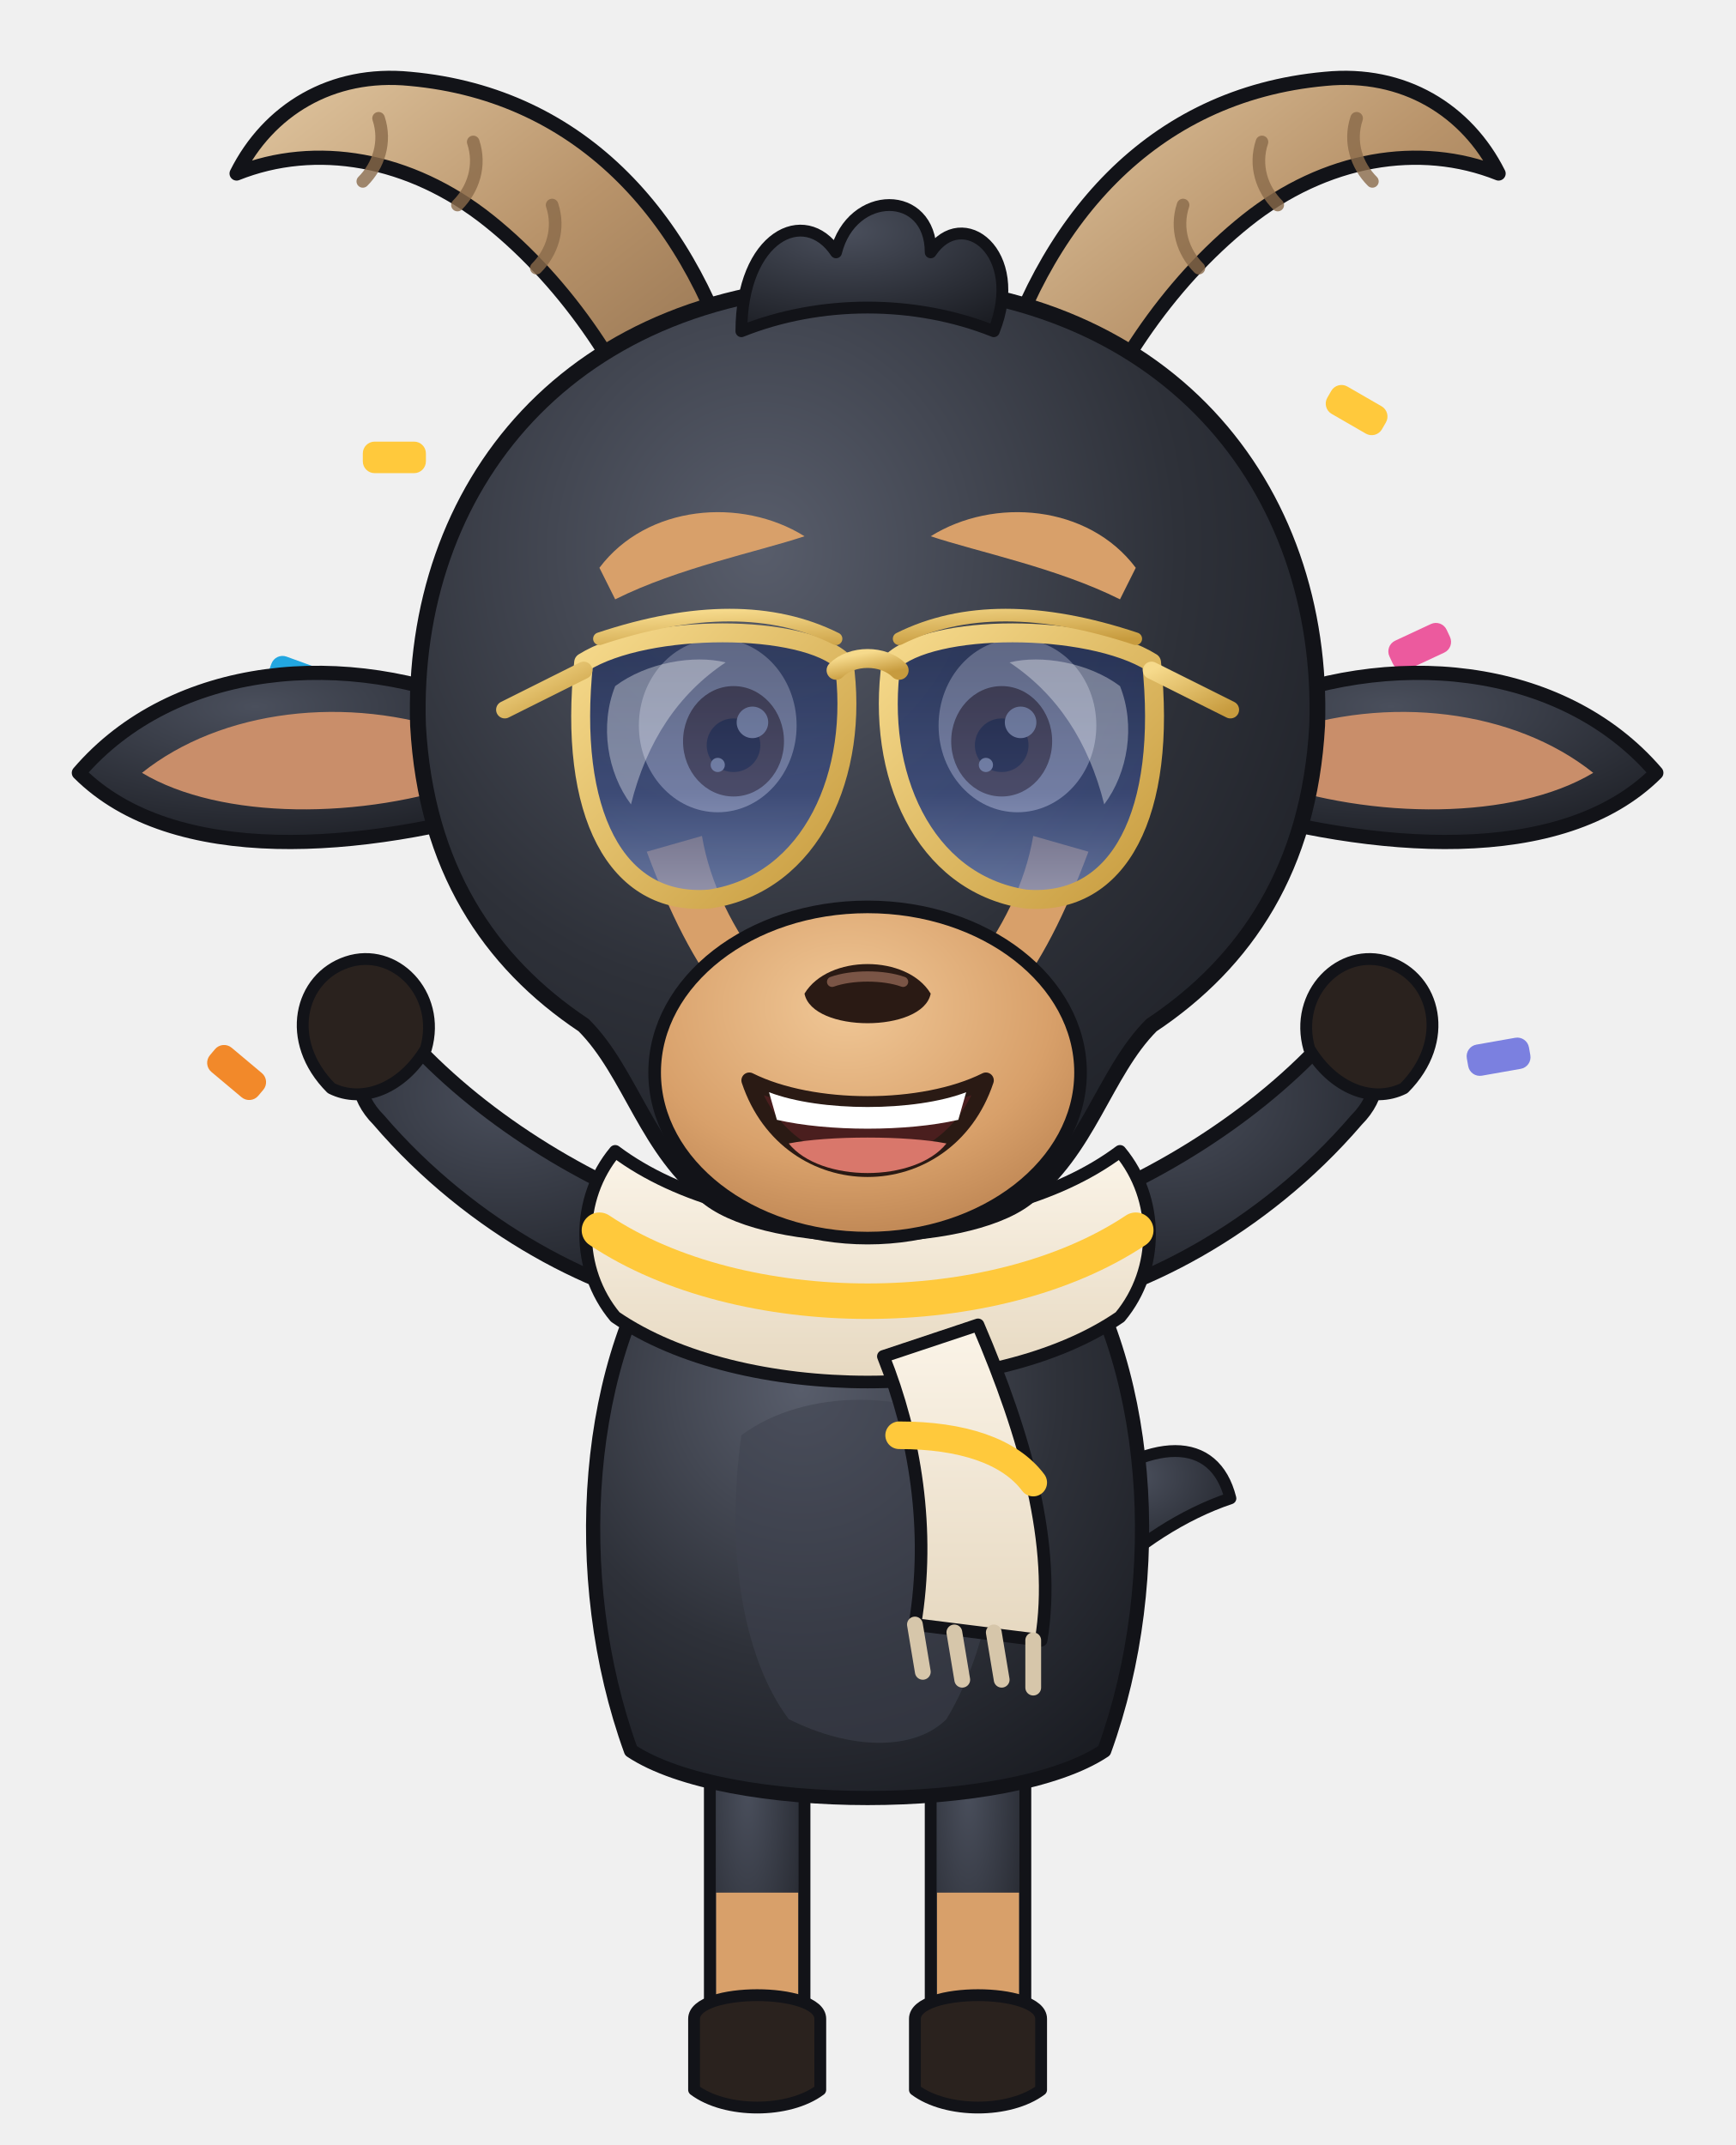
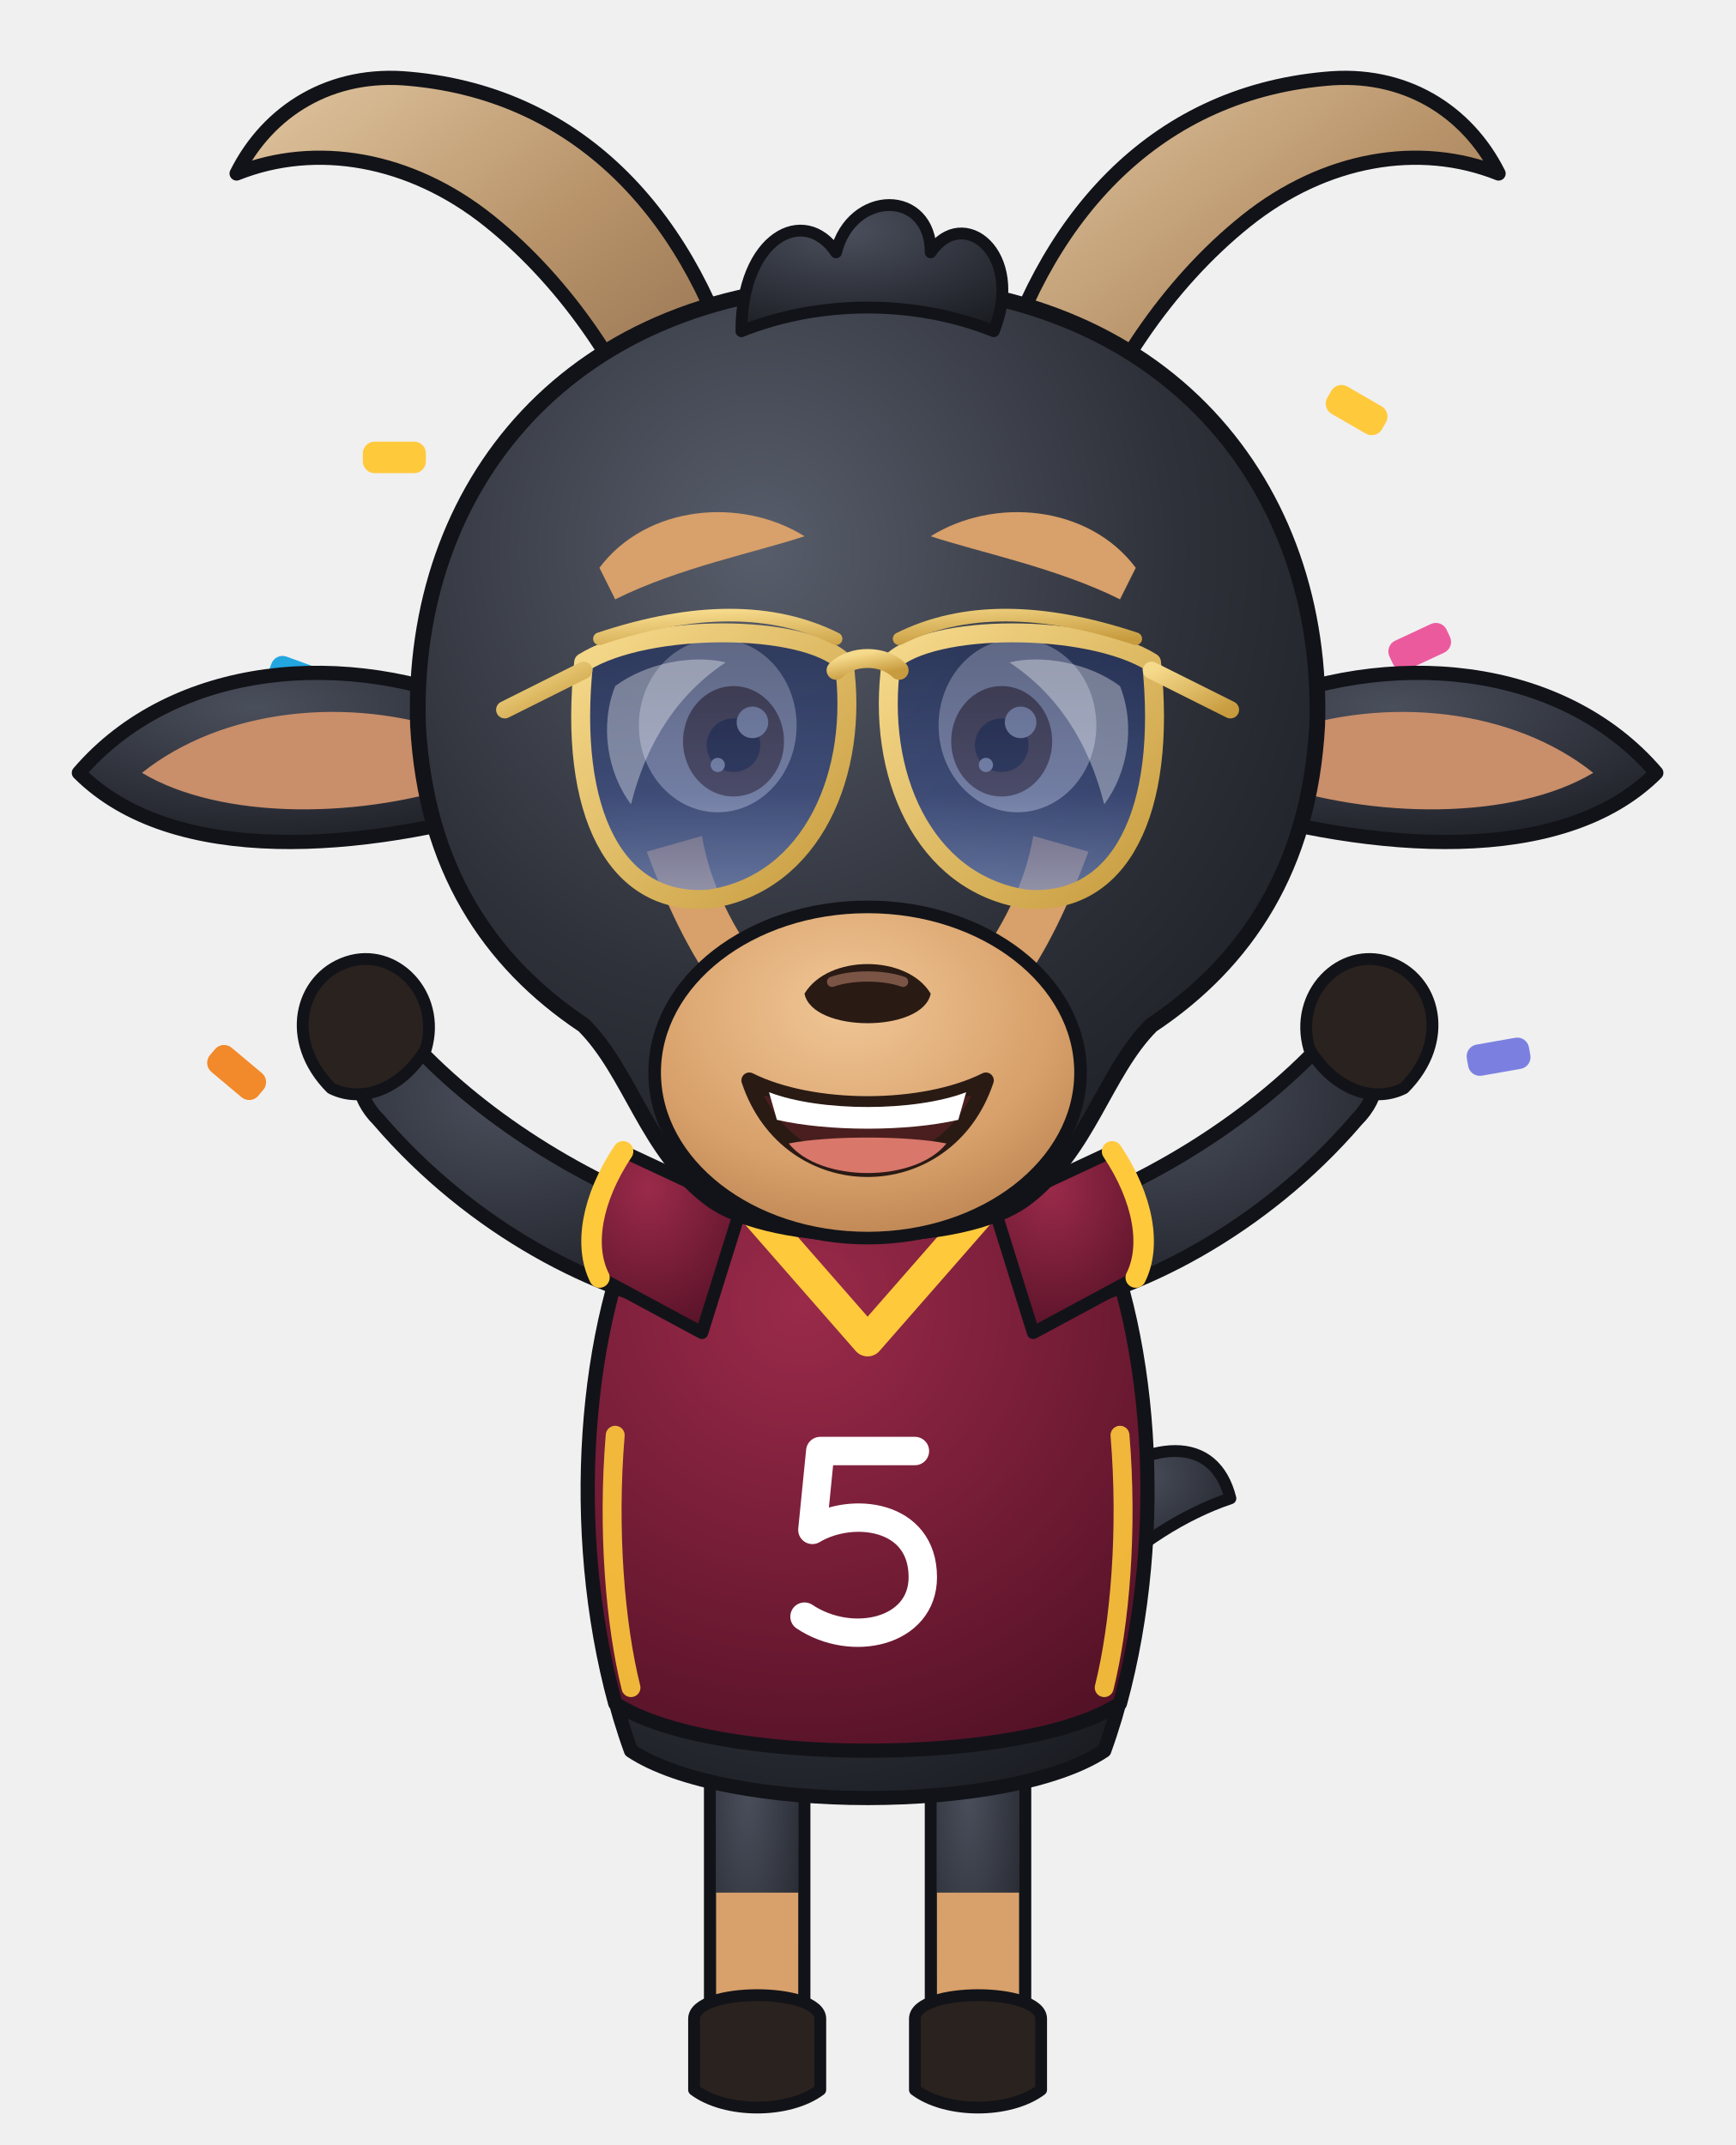
<svg xmlns="http://www.w3.org/2000/svg" viewBox="10 14 220 272" role="img" aria-label="Chivo de aPrueba">
  <defs>
    <radialGradient id="coat" cx="0.38" cy="0.28" r="0.85">
      <stop offset="0" stop-color="#585D6B" />
      <stop offset="0.55" stop-color="#2E3139" />
      <stop offset="1" stop-color="#191B21" />
    </radialGradient>
    <radialGradient id="coatB" cx="0.4" cy="0.2" r="0.9">
      <stop offset="0" stop-color="#4A4F5C" />
      <stop offset="1" stop-color="#1B1D23" />
    </radialGradient>
    <linearGradient id="horn" x1="0" y1="0" x2="1" y2="1">
      <stop offset="0" stop-color="#E2C8A2" />
      <stop offset="0.5" stop-color="#B8936A" />
      <stop offset="1" stop-color="#8A6A4A" />
    </linearGradient>
    <radialGradient id="tan" cx="0.45" cy="0.3" r="0.8">
      <stop offset="0" stop-color="#F0C796" />
      <stop offset="0.6" stop-color="#D8A06A" />
      <stop offset="1" stop-color="#B57D4C" />
    </radialGradient>
    <linearGradient id="lens" x1="0" y1="0" x2="0" y2="1">
      <stop offset="0" stop-color="#22305A" />
      <stop offset="0.6" stop-color="#3D4F86" />
      <stop offset="1" stop-color="#7A8FC4" />
    </linearGradient>
-     <linearGradient id="scarf" x1="0" y1="0" x2="0" y2="1">
-       <stop offset="0" stop-color="#FBF4E8" />
-       <stop offset="1" stop-color="#E6D8C0" />
-     </linearGradient>
    <linearGradient id="gold" x1="0" y1="0" x2="1" y2="1">
      <stop offset="0" stop-color="#F6DA8C" />
      <stop offset="1" stop-color="#C79B3E" />
    </linearGradient>
+     <radialGradient id="vino" cx="0.38" cy="0.2" r="0.95">
+       <stop offset="0" stop-color="#9A2A4A" />
+       <stop offset="0.6" stop-color="#6E1A33" />
+       <stop offset="1" stop-color="#4E1024" />
+     </radialGradient>
  </defs>
  <path d="M146 204 C156 196 164 196 166 204 C160 206 154 210 150 214 Z" fill="url(#coatB)" stroke="#121318" stroke-width="1.5" stroke-linejoin="round" stroke-linecap="round" />
  <path d="M100 232 L100 270 C100 278 112 278 112 270 L112 232 Z" fill="url(#coatB)" stroke="#121318" stroke-width="1.5" stroke-linejoin="round" stroke-linecap="round" />
  <path d="M100.8 254 L111.2 254 L111.2 268 C111.2 274 100.8 274 100.8 268 Z" fill="#D8A06A" />
  <path d="M98 270 C98 266 114 266 114 270 L114 279 C110 282 102 282 98 279 Z" fill="#2A221E" stroke="#121318" stroke-width="1.5" stroke-linejoin="round" stroke-linecap="round" />
  <path d="M128 232 L128 270 C128 278 140 278 140 270 L140 232 Z" fill="url(#coatB)" stroke="#121318" stroke-width="1.5" stroke-linejoin="round" stroke-linecap="round" />
  <path d="M128.8 254 L139.2 254 L139.2 268 C139.2 274 128.8 274 128.8 268 Z" fill="#D8A06A" />
  <path d="M126 270 C126 266 142 266 142 270 L142 279 C138 282 130 282 126 279 Z" fill="#2A221E" stroke="#121318" stroke-width="1.5" stroke-linejoin="round" stroke-linecap="round" />
  <path d="M96 170 C84 186 82 214 90 236 C102 244 138 244 150 236 C158 214 156 186 144 170 Z" fill="url(#coat)" stroke="#121318" stroke-width="1.8" stroke-linejoin="round" stroke-linecap="round" />
-   <path d="M104 196 C102 210 104 224 110 232 C118 236 126 236 130 232 C136 222 138 208 134 196 C126 190 112 190 104 196 Z" fill="#3E424E" opacity="0.55" />
+   <path d="M92 166 C100 164 106 166 112 170 L128 170 C134 166 140 164 148 166 C156 182 158 208 152 230 C140 238 100 238 88 230 C82 208 84 182 92 166 Z" fill="url(#vino)" stroke="#121318" stroke-width="1.8" stroke-linejoin="round" stroke-linecap="round" />
+   <path d="M106 168 L120 184 L134 168" fill="none" stroke="#FFC93C" stroke-width="4" stroke-linejoin="round" stroke-linecap="round" />
+   <path d="M126 198 L114 198 L113 208 C118 205 127 206 127 214 C127 221 118 223 112 219" fill="none" stroke="#FFFFFF" stroke-width="3.6" stroke-linejoin="round" stroke-linecap="round" />
+   <path d="M88 196 C87 208 88 220 90 228" fill="none" stroke="#FFC93C" stroke-width="2.4" stroke-linejoin="round" stroke-linecap="round" opacity="0.9" />
+   <path d="M 152 196 C 153 208 152 220 150 228" fill="none" stroke="#FFC93C" stroke-width="2.4" stroke-linejoin="round" stroke-linecap="round" opacity="0.9" />
  <path d="M98 180 C86 178 70 170 58 156 C52 150 58 142 64 148 C74 158 88 166 102 170 Z" fill="url(#coatB)" stroke="#121318" stroke-width="1.8" stroke-linejoin="round" stroke-linecap="round" />
  <path d="M 142 180 C 154 178 170 170 182 156 C 188 150 182 142 176 148 C 166 158 152 166 138 170 Z" fill="url(#coatB)" stroke="#121318" stroke-width="1.8" stroke-linejoin="round" stroke-linecap="round" />
  <path d="M52 152 C46 146 48 138 54 136 C60 134 66 140 64 147 C61 152 56 154 52 152 Z" fill="#2A221E" stroke="#121318" stroke-width="1.5" stroke-linejoin="round" stroke-linecap="round" />
  <path d="M 188 152 C 194 146 192 138 186 136 C 180 134 174 140 176 147 C 179 152 184 154 188 152 Z" fill="#2A221E" stroke="#121318" stroke-width="1.5" stroke-linejoin="round" stroke-linecap="round" />
+   <path d="M104 167 L89 160 C85 166 84 172 86 176 L99 183 Z" fill="url(#vino)" stroke="#121318" stroke-width="1.6" stroke-linejoin="round" stroke-linecap="round" />
+   <path d="M89 160 C85 166 84 172 86 176" fill="none" stroke="#FFC93C" stroke-width="2.6" stroke-linejoin="round" stroke-linecap="round" />
+   <path d="M 136 167 L 151 160 C 155 166 156 172 154 176 L 141 183 Z" fill="url(#vino)" stroke="#121318" stroke-width="1.6" stroke-linejoin="round" stroke-linecap="round" />
+   <path d="M 151 160 C 155 166 156 172 154 176" fill="none" stroke="#FFC93C" stroke-width="2.6" stroke-linejoin="round" stroke-linecap="round" />
  <rect x="44" y="98" width="8" height="4" rx="1.5" fill="#22A6E0" transform="rotate(20 48 100)" />
  <rect x="186" y="94" width="8" height="4" rx="1.5" fill="#EC5A9E" transform="rotate(-25 190 96)" />
  <rect x="36" y="148" width="8" height="4" rx="1.5" fill="#F2892A" transform="rotate(40 40 150)" />
  <rect x="196" y="146" width="8" height="4" rx="1.5" fill="#7B80E0" transform="rotate(-10 200 148)" />
  <rect x="56" y="70" width="8" height="4" rx="1.5" fill="#FFC93C" transform="rotate(0 60 72)" />
  <rect x="178" y="64" width="8" height="4" rx="1.5" fill="#FFC93C" transform="rotate(30 182 66)" />
-   <path d="M88 160 C104 172 136 172 152 160 C157 166 157 175 152 181 C136 192 104 192 88 181 C83 175 83 166 88 160 Z" fill="url(#scarf)" stroke="#121318" stroke-width="1.6" stroke-linejoin="round" stroke-linecap="round" />
-   <path d="M86 170 C104 182 136 182 154 170" fill="none" stroke="#FFC93C" stroke-width="4.5" stroke-linejoin="round" stroke-linecap="round" />
-   <path d="M134 182 C140 196 144 210 142 222 L126 220 C128 208 126 196 122 186 Z" fill="url(#scarf)" stroke="#121318" stroke-width="1.6" stroke-linejoin="round" stroke-linecap="round" />
-   <path d="M126 220 L127 226 M131 221 L132 227 M136 221 L137 227 M141 222 L141 228" fill="none" stroke="#D6C6AA" stroke-width="2" stroke-linejoin="round" stroke-linecap="round" />
-   <path d="M124 196 C132 196 138 198 141 202" fill="none" stroke="#FFC93C" stroke-width="3.5" stroke-linejoin="round" stroke-linecap="round" />
  <g>
    <path d="M104 64 C98 42 84 26 62 24 C52 23 44 28 40 36 C50 32 62 34 72 42 C82 50 90 62 94 74 Z" fill="url(#horn)" stroke="#121318" stroke-width="1.8" stroke-linejoin="round" stroke-linecap="round" />
    <path d="M 136 64 C 142 42 156 26 178 24 C 188 23 196 28 200 36 C 190 32 178 34 168 42 C 158 50 150 62 146 74 Z" fill="url(#horn)" stroke="#121318" stroke-width="1.8" stroke-linejoin="round" stroke-linecap="round" />
-     <path d="M58 29 C59 32 58 35 56 37" fill="none" stroke="#8A6A4A" stroke-width="1.6" stroke-linejoin="round" stroke-linecap="round" opacity="0.8" />
-     <path d="M 182 29 C 181 32 182 35 184 37" fill="none" stroke="#8A6A4A" stroke-width="1.6" stroke-linejoin="round" stroke-linecap="round" opacity="0.8" />
-     <path d="M70 32 C71 35 70 38 68 40" fill="none" stroke="#8A6A4A" stroke-width="1.6" stroke-linejoin="round" stroke-linecap="round" opacity="0.8" />
-     <path d="M 170 32 C 169 35 170 38 172 40" fill="none" stroke="#8A6A4A" stroke-width="1.6" stroke-linejoin="round" stroke-linecap="round" opacity="0.8" />
-     <path d="M80 40 C81 43 80 46 78 48" fill="none" stroke="#8A6A4A" stroke-width="1.6" stroke-linejoin="round" stroke-linecap="round" opacity="0.8" />
-     <path d="M 160 40 C 159 43 160 46 162 48" fill="none" stroke="#8A6A4A" stroke-width="1.6" stroke-linejoin="round" stroke-linecap="round" opacity="0.8" />
    <path d="M72 104 C54 96 32 98 20 112 C32 124 56 122 76 116 Z" fill="url(#coatB)" stroke="#121318" stroke-width="1.8" stroke-linejoin="round" stroke-linecap="round" />
    <path d="M 168 104 C 186 96 208 98 220 112 C 208 124 184 122 164 116 Z" fill="url(#coatB)" stroke="#121318" stroke-width="1.8" stroke-linejoin="round" stroke-linecap="round" />
    <path d="M68 107 C54 102 38 104 28 112 C38 118 56 118 70 113 Z" fill="#C98E6A" />
    <path d="M 172 107 C 186 102 202 104 212 112 C 202 118 184 118 170 113 Z" fill="#C98E6A" />
    <path d="M120 50 C158 50 178 76 177 106 C176 124 168 136 156 144 C150 150 148 160 140 166 C132 172 108 172 100 166 C92 160 90 150 84 144 C72 136 64 124 63 106 C62 76 82 50 120 50 Z" fill="url(#coat)" stroke="#121318" stroke-width="2" stroke-linejoin="round" stroke-linecap="round" />
    <path d="M104 56 C104 44 112 40 116 46 C118 38 128 38 128 46 C132 40 140 46 136 56 C126 52 114 52 104 56 Z" fill="url(#coatB)" stroke="#121318" stroke-width="1.5" stroke-linejoin="round" stroke-linecap="round" />
    <path d="M92 122 C95 130 98 136 102 141 L107 137 C103 132 100 126 99 120 Z" fill="#D8A06A" />
    <path d="M 148 122 C 145 130 142 136 138 141 L 133 137 C 137 132 140 126 141 120 Z" fill="#D8A06A" />
    <ellipse cx="120" cy="150" rx="27" ry="21" fill="url(#tan)" stroke="#121318" stroke-width="1.6" />
    <path d="M86 86 C92 78 104 77 112 82 C106 84 96 86 88 90 Z" fill="#D8A06A" />
    <path d="M 154 86 C 148 78 136 77 128 82 C 134 84 144 86 152 90 Z" fill="#D8A06A" />
    <ellipse cx="101" cy="106" rx="10" ry="11" fill="#FBF6EE" />
    <ellipse cx="103" cy="108" rx="6.4" ry="7" fill="#6B3F1C" />
    <circle cx="103" cy="108.5" r="3.4" fill="#120C08" />
    <circle cx="105.4" cy="105.6" r="2" fill="#FFFFFF" />
    <circle cx="101" cy="111" r="0.9" fill="#FFFFFF" />
    <ellipse cx="139" cy="106" rx="10" ry="11" fill="#FBF6EE" />
    <ellipse cx="137" cy="108" rx="6.4" ry="7" fill="#6B3F1C" />
    <circle cx="137" cy="108.5" r="3.4" fill="#120C08" />
    <circle cx="139.4" cy="105.6" r="2" fill="#FFFFFF" />
    <circle cx="135" cy="111" r="0.9" fill="#FFFFFF" />
    <path d="M84 98 C92 93 112 93 117 98 C119 112 113 126 100 128 C88 129 82 117 84 98 Z" fill="url(#lens)" opacity="0.72" />
    <path d="M 156 98 C 148 93 128 93 123 98 C 121 112 127 126 140 128 C 152 129 158 117 156 98 Z" fill="url(#lens)" opacity="0.72" />
    <path d="M88 101 C92 98 98 97 102 98 C96 102 92 108 90 116 C87 112 86 106 88 101 Z" fill="#FFFFFF" opacity="0.35" />
    <path d="M 152 101 C 148 98 142 97 138 98 C 144 102 148 108 150 116 C 153 112 154 106 152 101 Z" fill="#FFFFFF" opacity="0.35" />
    <path d="M84 98 C92 93 112 93 117 98 C119 112 113 126 100 128 C88 129 82 117 84 98 Z" fill="none" stroke="url(#gold)" stroke-width="2.4" stroke-linejoin="round" stroke-linecap="round" />
    <path d="M 156 98 C 148 93 128 93 123 98 C 121 112 127 126 140 128 C 152 129 158 117 156 98 Z" fill="none" stroke="url(#gold)" stroke-width="2.4" stroke-linejoin="round" stroke-linecap="round" />
    <path d="M116 99 C118 97 122 97 124 99" fill="none" stroke="url(#gold)" stroke-width="2.4" stroke-linejoin="round" stroke-linecap="round" />
    <path d="M86 95 C98 91 108 91 116 95 M124 95 C132 91 142 91 154 95" fill="none" stroke="url(#gold)" stroke-width="1.6" stroke-linejoin="round" stroke-linecap="round" />
    <path d="M84 99 L74 104" fill="none" stroke="url(#gold)" stroke-width="2.2" stroke-linejoin="round" stroke-linecap="round" />
    <path d="M 156 99 L 166 104" fill="none" stroke="url(#gold)" stroke-width="2.2" stroke-linejoin="round" stroke-linecap="round" />
    <path d="M112 140 C115 135 125 135 128 140 C127 145 113 145 112 140 Z" fill="#2A1A14" />
    <path d="M115.5 138.5 C118 137.6 122 137.6 124.5 138.5" fill="none" stroke="#7A5546" stroke-width="1.3" stroke-linejoin="round" stroke-linecap="round" />
    <path d="M105 151 C110 166 130 166 135 151 C127 155 113 155 105 151 Z" fill="#4A1E1E" stroke="#2A1A14" stroke-width="2" stroke-linejoin="round" stroke-linecap="round" />
    <path d="M110 159 C114 164 126 164 130 159 C125 158 115 158 110 159 Z" fill="#D9776B" />
    <path d="M107.5 152.5 C114 155 126 155 132.5 152.5 L131.5 156 C125 157.5 115 157.5 108.5 156 Z" fill="#FFFFFF" />
  </g>
</svg>
